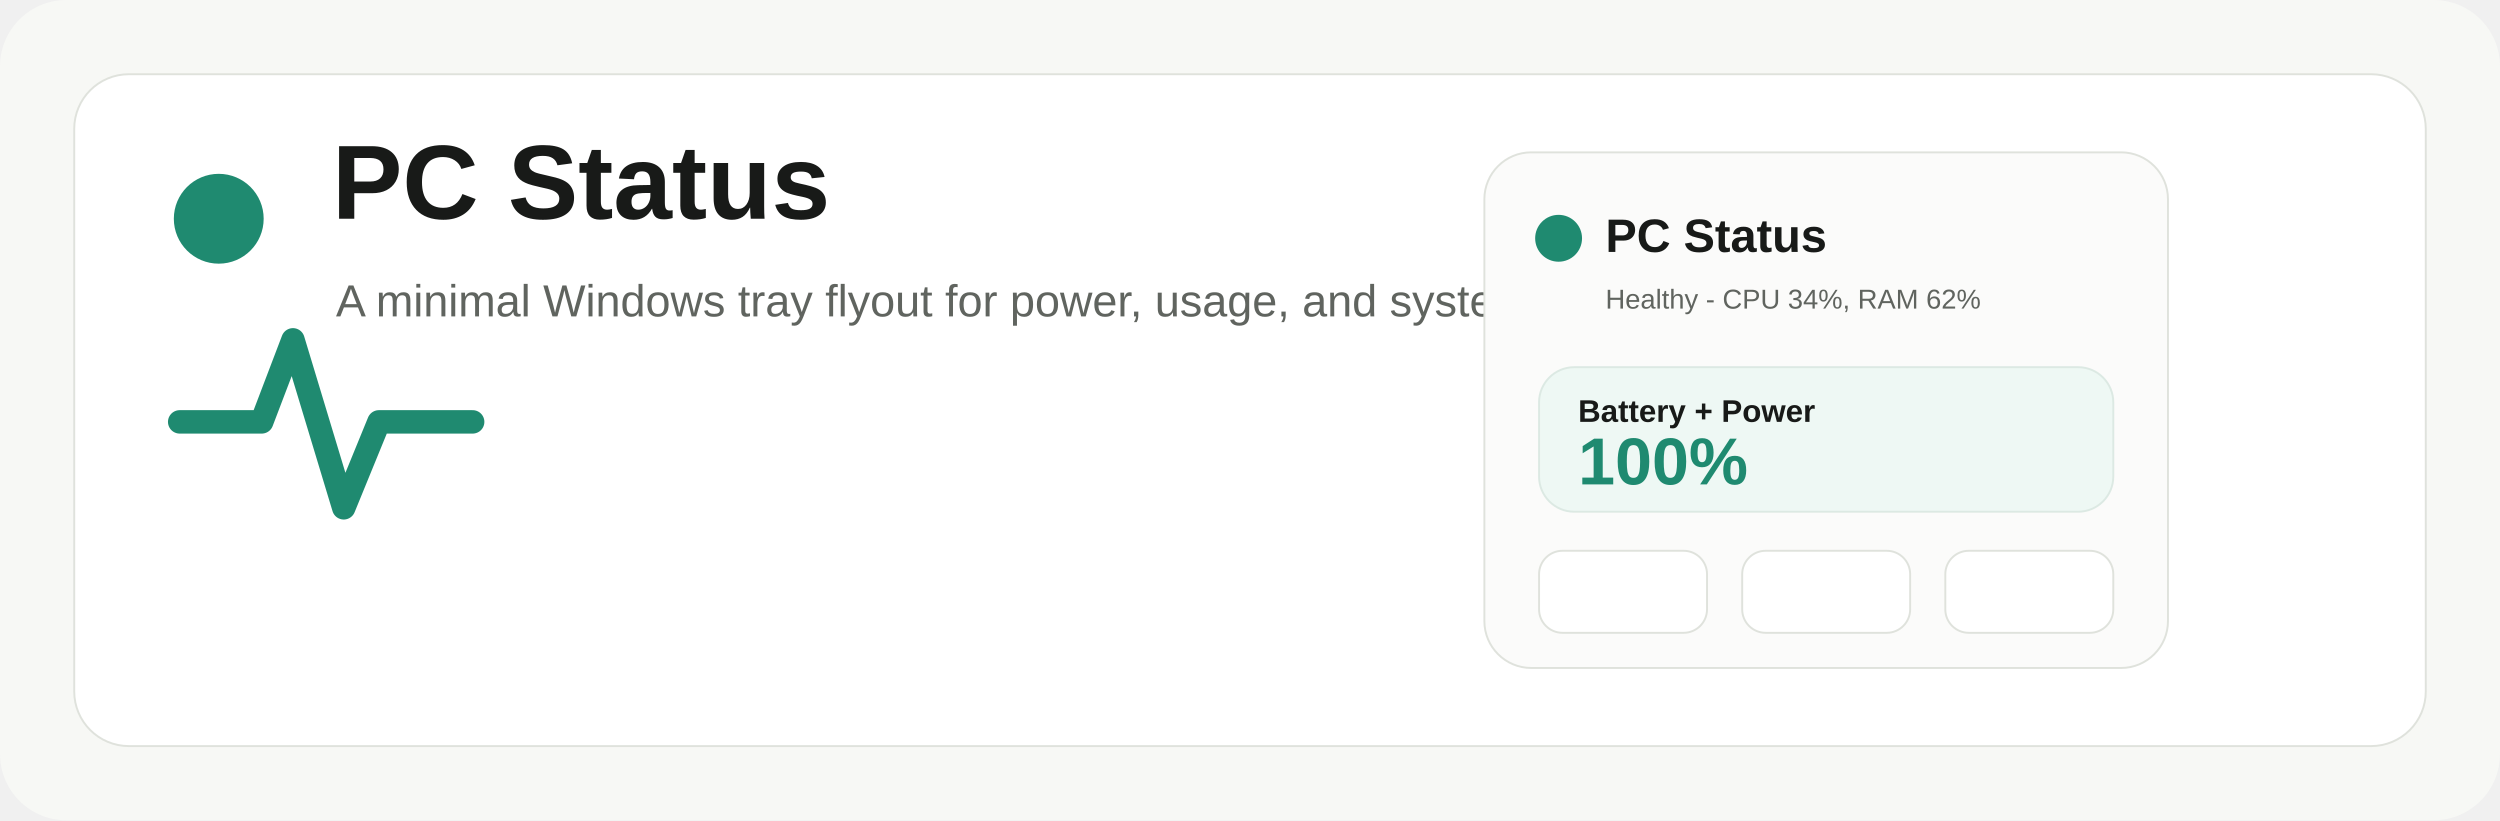
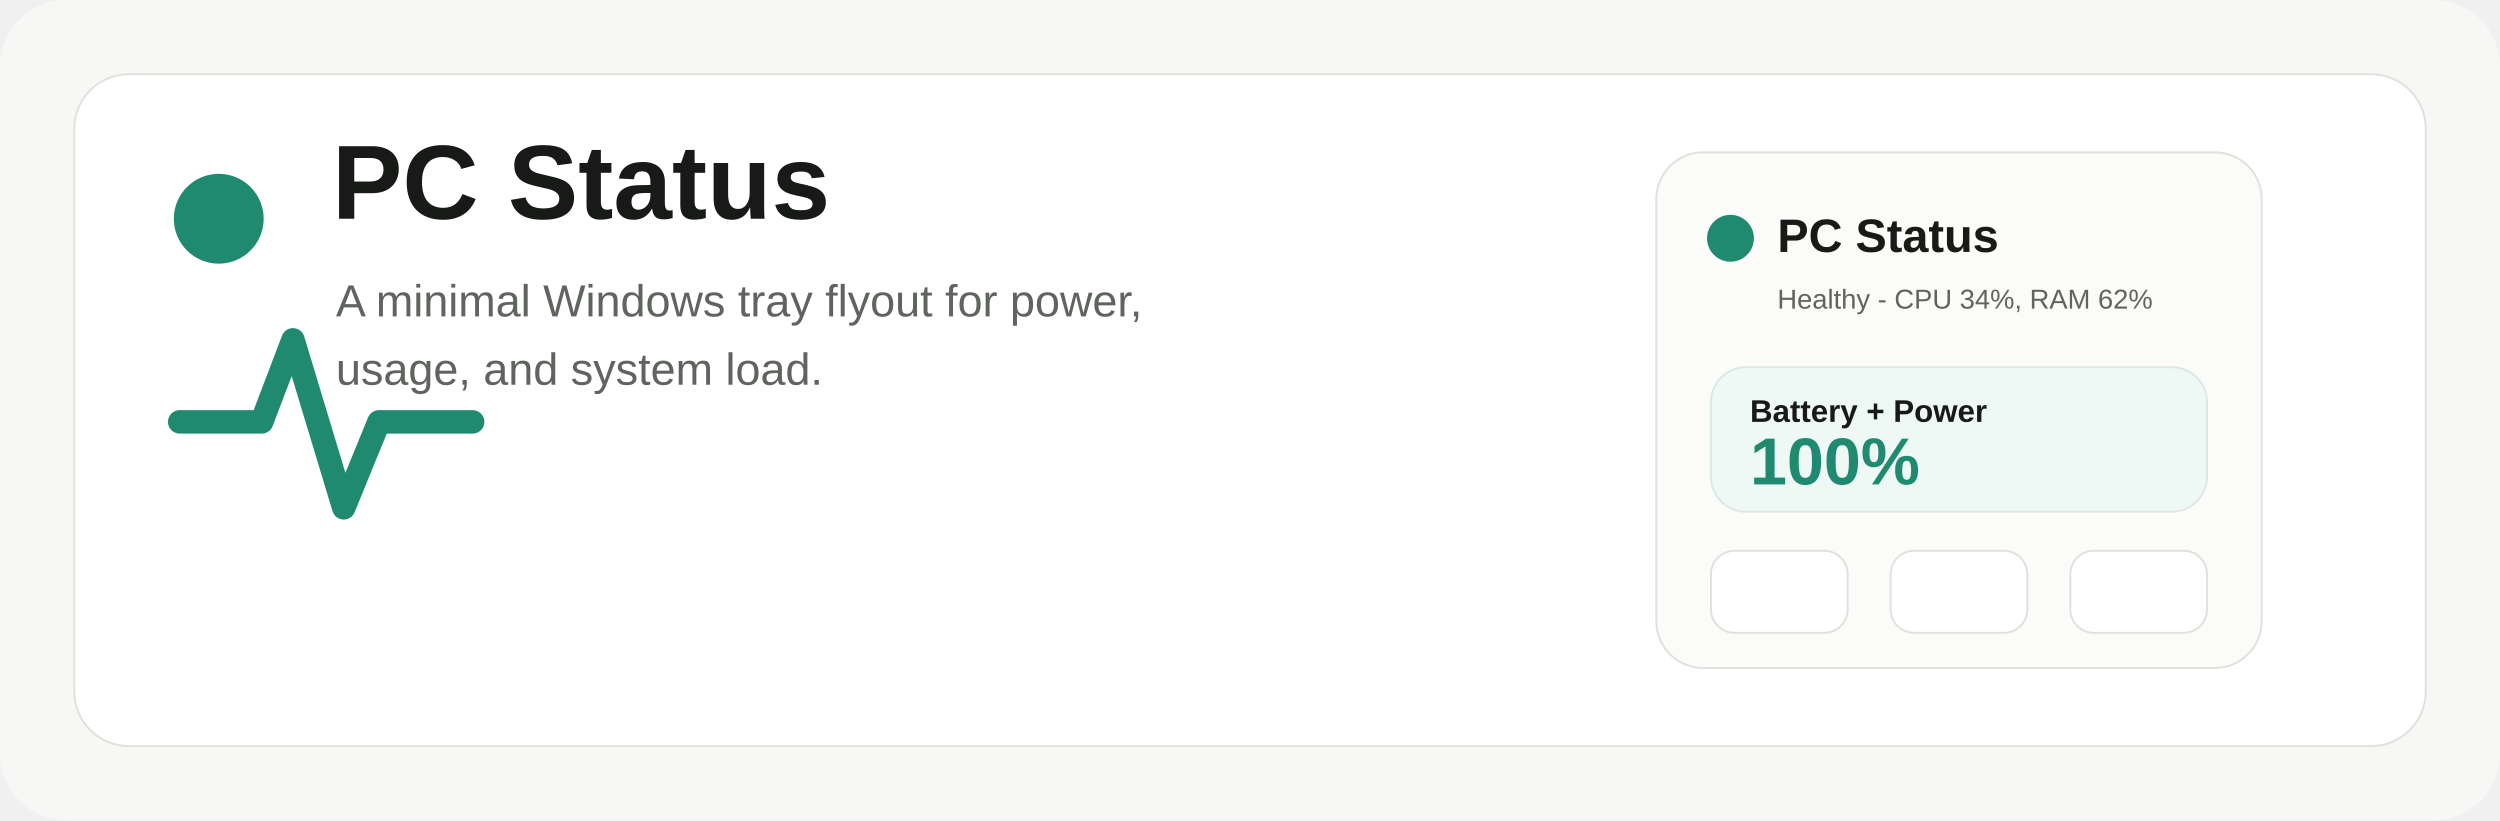
<svg xmlns="http://www.w3.org/2000/svg" width="1280" height="420" viewBox="0 0 1280 420" role="img" aria-labelledby="title desc">
  <rect width="1280" height="420" rx="34" fill="#f7f8f5" />
  <rect x="38" y="38" width="1204" height="344" rx="28" fill="#ffffff" stroke="#dfe2dc" />
  <circle cx="112" cy="112" r="23" fill="#1f8a70" />
  <path d="M92 216h42l16-42 26 86 18-44h48" fill="none" stroke="#1f8a70" stroke-width="12" stroke-linecap="round" stroke-linejoin="round" />
  <text x="170" y="112" fill="#181a18" font-family="Segoe UI, Arial, sans-serif" font-size="54" font-weight="700">PC Status</text>
-   <text x="172" y="162" fill="#60645f" font-family="Segoe UI, Arial, sans-serif" font-size="23">A minimal Windows tray flyout for power, usage, and system load.</text>
-   <g transform="translate(760 78)">
-     <rect width="350" height="264" rx="24" fill="#fbfbfa" stroke="#dfe2dc" />
+   <text x="172" y="162" fill="#60645f" font-family="Segoe UI, Arial, sans-serif" font-size="23">A minimal Windows tray flyout for power,</text>
+   <text x="172" y="197" fill="#60645f" font-family="Segoe UI, Arial, sans-serif" font-size="23">usage, and system load.</text>
+   <g transform="translate(848 78)">
+     <rect width="310" height="264" rx="24" fill="#fbfbfa" stroke="#dfe2dc" />
    <circle cx="38" cy="44" r="12" fill="#1f8a70" />
    <text x="62" y="51" fill="#181a18" font-family="Segoe UI, Arial, sans-serif" font-size="24" font-weight="700">PC Status</text>
    <text x="62" y="80" fill="#60645f" font-family="Segoe UI, Arial, sans-serif" font-size="14">Healthy - CPU 34%, RAM 62%</text>
-     <rect x="28" y="110" width="294" height="74" rx="18" fill="#eef8f4" stroke="#dce9e3" />
+     <rect x="28" y="110" width="254" height="74" rx="18" fill="#eef8f4" stroke="#dce9e3" />
    <text x="48" y="138" fill="#181a18" font-family="Segoe UI, Arial, sans-serif" font-size="16" font-weight="700">Battery + Power</text>
    <text x="48" y="170" fill="#1f8a70" font-family="Segoe UI, Arial, sans-serif" font-size="34" font-weight="800">100%</text>
-     <rect x="28" y="204" width="86" height="42" rx="12" fill="#ffffff" stroke="#dfe2dc" />
-     <rect x="132" y="204" width="86" height="42" rx="12" fill="#ffffff" stroke="#dfe2dc" />
-     <rect x="236" y="204" width="86" height="42" rx="12" fill="#ffffff" stroke="#dfe2dc" />
+     <rect x="28" y="204" width="70" height="42" rx="12" fill="#ffffff" stroke="#dfe2dc" />
+     <rect x="120" y="204" width="70" height="42" rx="12" fill="#ffffff" stroke="#dfe2dc" />
+     <rect x="212" y="204" width="70" height="42" rx="12" fill="#ffffff" stroke="#dfe2dc" />
  </g>
</svg>
